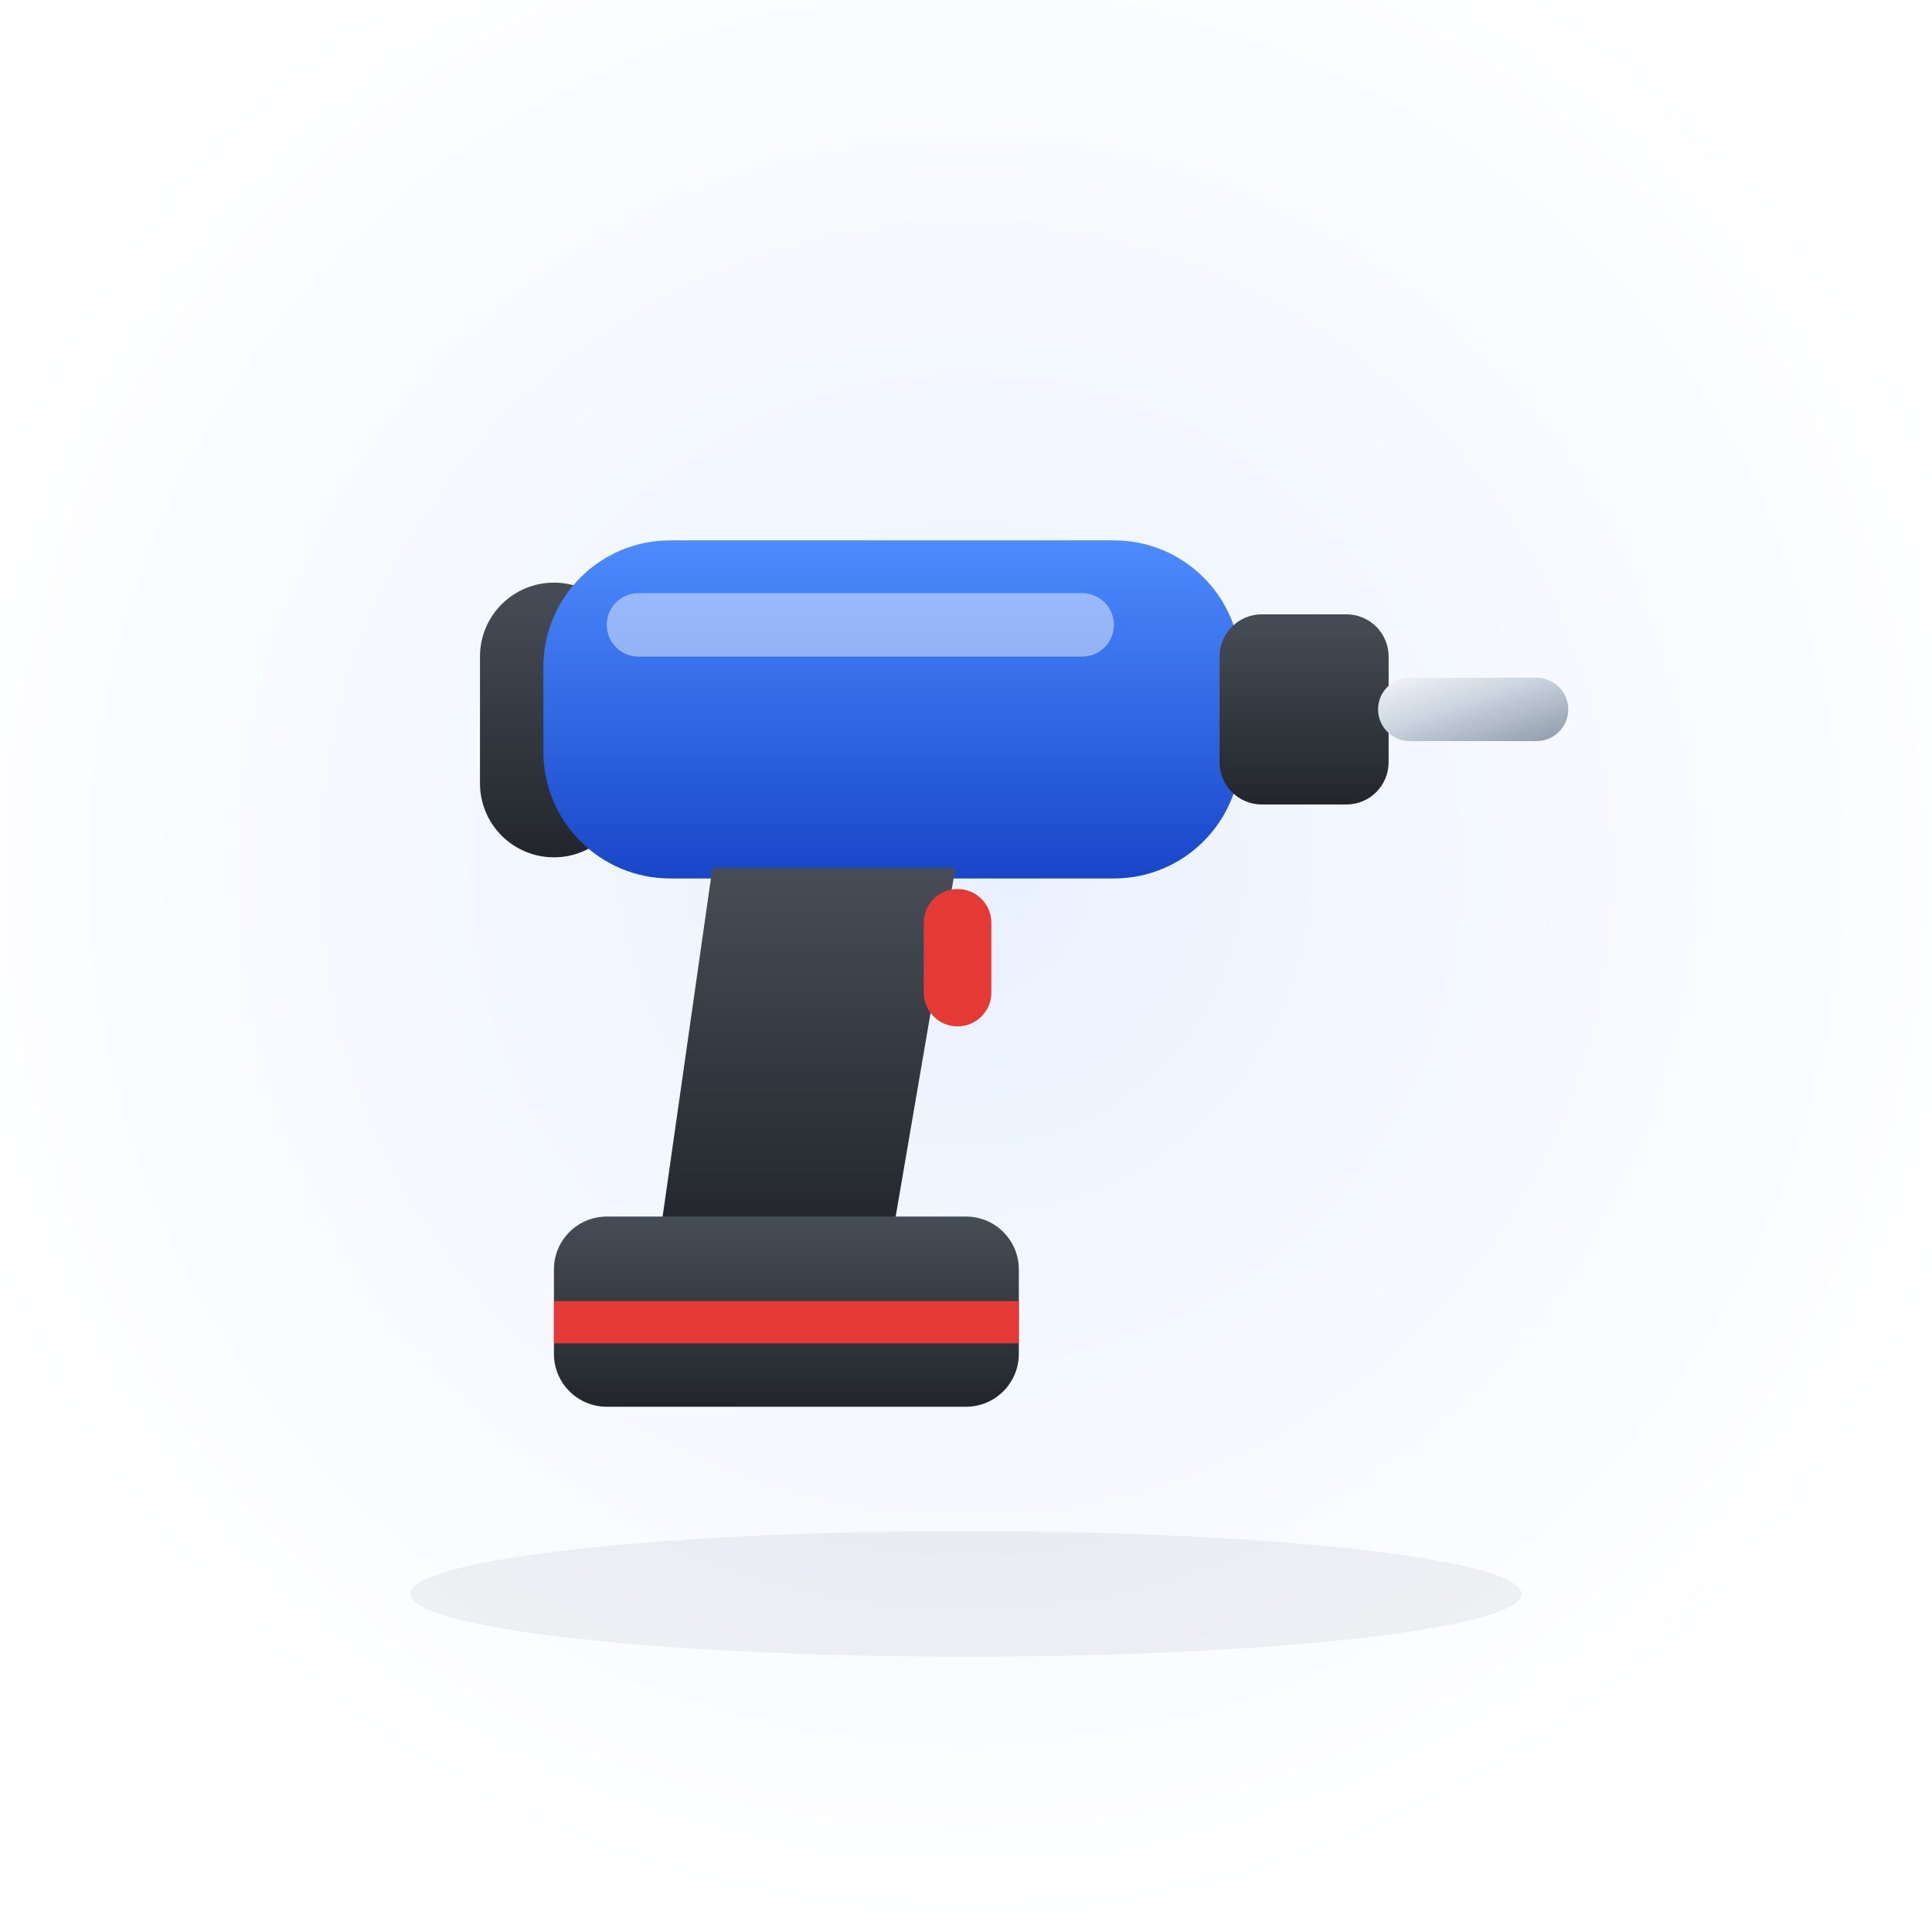
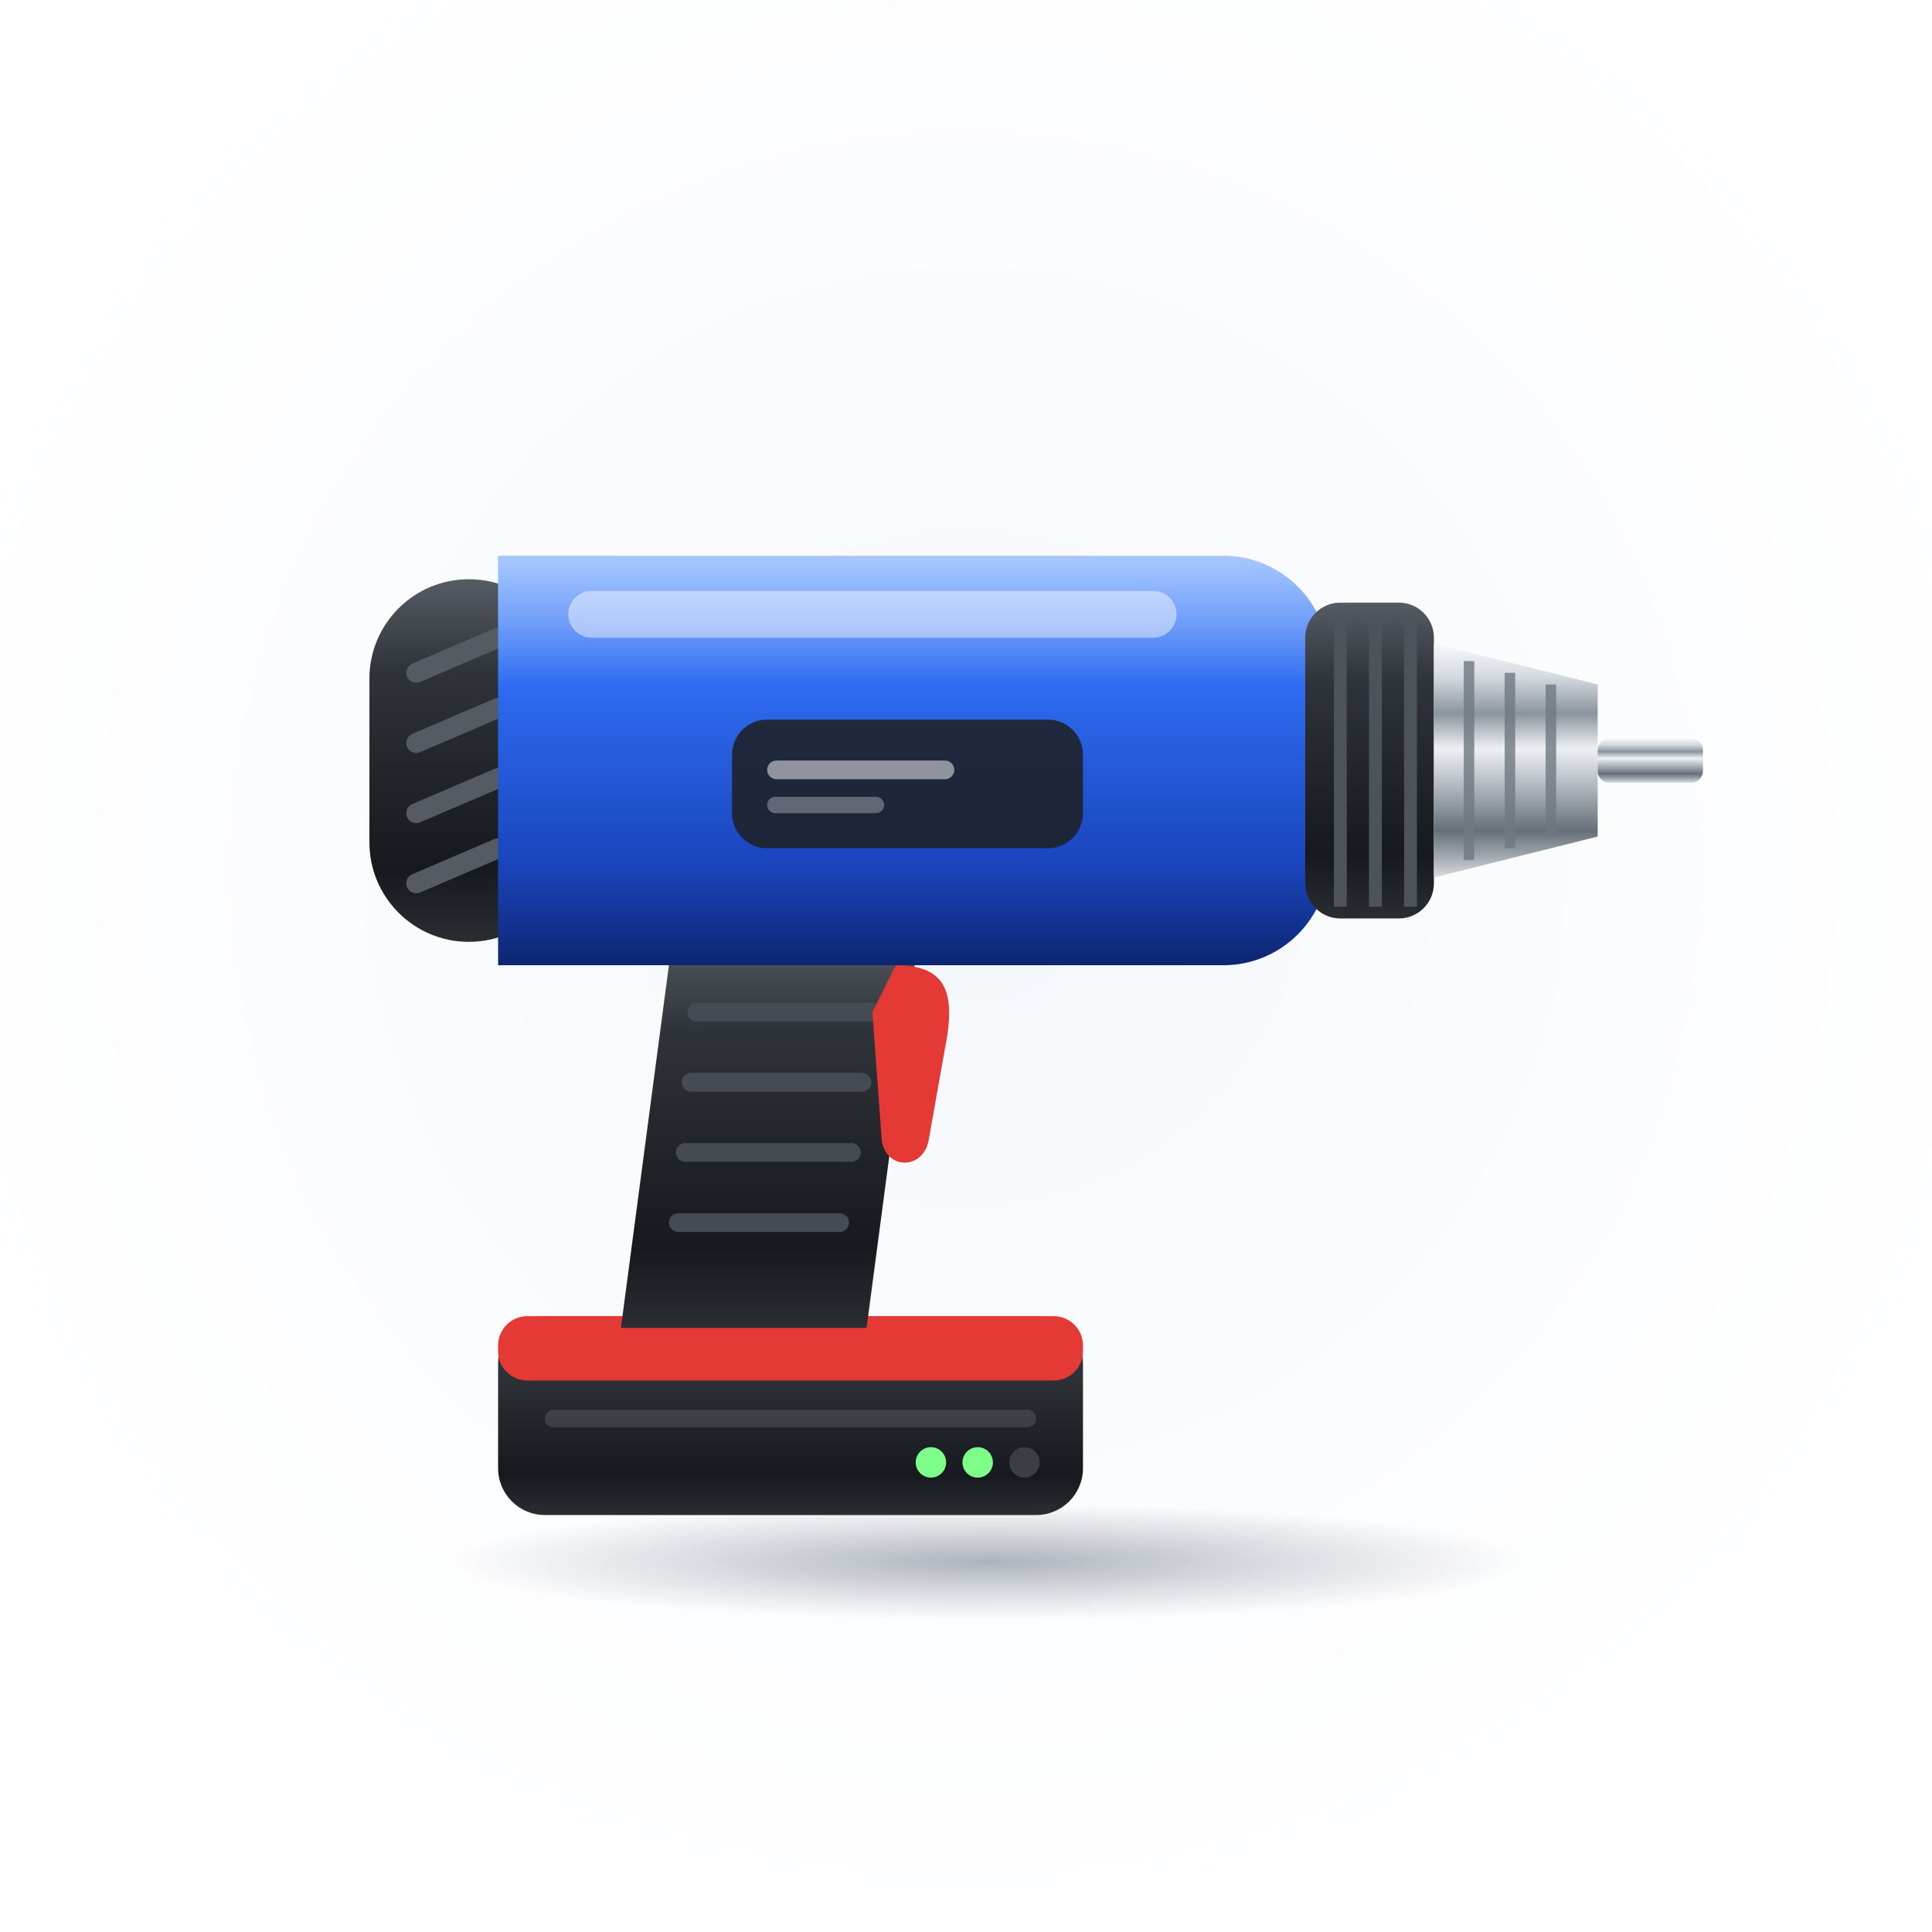
<svg xmlns="http://www.w3.org/2000/svg" viewBox="0 0 800 800">
  <rect width="800" height="800" fill="#ffffff" />
  <defs>
    <radialGradient id="bg" cx=".5" cy=".45" r=".55">
-       <stop offset="0" stop-color="#eaf1ff" />
+       <stop offset="0" stop-color="#f4f7fb" />
      <stop offset="1" stop-color="#ffffff" />
    </radialGradient>
  </defs>
  <rect width="800" height="800" fill="url(#bg)" />
-   <ellipse cx="400" cy="660" rx="230" ry="26" fill="#0f1b2d" opacity=".06" />
-   <svg x="120" y="110" width="560" height="560" viewBox="0 0 64 64">
+   <svg x="90" y="80" width="620" height="620" viewBox="0 0 128 128">
    <defs>
-       <linearGradient id="hw-chrome" x1="0" y1="0" x2="1" y2="1">
-         <stop offset="0" stop-color="#f4f7fb" />
-         <stop offset=".45" stop-color="#c9d2de" />
-         <stop offset="1" stop-color="#8d99aa" />
+       <linearGradient id="r-chromeV" x1="0" y1="0" x2="0" y2="1">
+         <stop offset="0" stop-color="#f8fafc" />
+         <stop offset=".14" stop-color="#d5dbe1" />
+         <stop offset=".3" stop-color="#8b949d" />
+         <stop offset=".45" stop-color="#eef1f4" />
+         <stop offset=".6" stop-color="#b4bbc2" />
+         <stop offset=".8" stop-color="#666f78" />
+         <stop offset=".92" stop-color="#a7aeb5" />
+         <stop offset="1" stop-color="#d9dde1" />
      </linearGradient>
-       <linearGradient id="hw-yellow" x1="0" y1="0" x2="0" y2="1">
-         <stop offset="0" stop-color="#ffd84d" />
-         <stop offset="1" stop-color="#f5a300" />
+       <linearGradient id="r-chromeH" x1="0" y1="0" x2="1" y2="0">
+         <stop offset="0" stop-color="#7c858e" />
+         <stop offset=".18" stop-color="#e9edf1" />
+         <stop offset=".34" stop-color="#9aa2aa" />
+         <stop offset=".55" stop-color="#f6f8fa" />
+         <stop offset=".72" stop-color="#a3abb3" />
+         <stop offset=".88" stop-color="#5e6770" />
+         <stop offset="1" stop-color="#9aa2aa" />
      </linearGradient>
-       <linearGradient id="hw-orange" x1="0" y1="0" x2="0" y2="1">
-         <stop offset="0" stop-color="#ff9a3d" />
-         <stop offset="1" stop-color="#f05a12" />
+       <linearGradient id="r-steel" x1="0" y1="0" x2="0" y2="1">
+         <stop offset="0" stop-color="#a9b0b7" />
+         <stop offset=".45" stop-color="#5a626a" />
+         <stop offset=".7" stop-color="#3b4249" />
+         <stop offset="1" stop-color="#6f777f" />
      </linearGradient>
-       <linearGradient id="hw-blue" x1="0" y1="0" x2="0" y2="1">
-         <stop offset="0" stop-color="#4d8bff" />
-         <stop offset="1" stop-color="#1846c8" />
+       <linearGradient id="r-yellow" x1="0" y1="0" x2="0" y2="1">
+         <stop offset="0" stop-color="#ffe680" />
+         <stop offset=".3" stop-color="#ffc91f" />
+         <stop offset=".72" stop-color="#eba500" />
+         <stop offset="1" stop-color="#b47a00" />
      </linearGradient>
-       <linearGradient id="hw-dark" x1="0" y1="0" x2="0" y2="1">
-         <stop offset="0" stop-color="#474d57" />
-         <stop offset="1" stop-color="#22262c" />
+       <linearGradient id="r-blue" x1="0" y1="0" x2="0" y2="1">
+         <stop offset="0" stop-color="#6aa0ff" />
+         <stop offset=".32" stop-color="#2d6bf0" />
+         <stop offset=".75" stop-color="#1a45bd" />
+         <stop offset="1" stop-color="#0d2672" />
      </linearGradient>
+       <linearGradient id="r-orange" x1="0" y1="0" x2="0" y2="1">
+         <stop offset="0" stop-color="#ffb066" />
+         <stop offset=".35" stop-color="#ff7a1f" />
+         <stop offset=".8" stop-color="#d9520c" />
+         <stop offset="1" stop-color="#9c3a07" />
+       </linearGradient>
+       <linearGradient id="r-rubber" x1="0" y1="0" x2="0" y2="1">
+         <stop offset="0" stop-color="#565c64" />
+         <stop offset=".25" stop-color="#2f343a" />
+         <stop offset=".8" stop-color="#16191d" />
+         <stop offset="1" stop-color="#2a2e33" />
+       </linearGradient>
+       <linearGradient id="r-white" x1="0" y1="0" x2="1" y2="1">
+         <stop offset="0" stop-color="#ffffff" />
+         <stop offset=".6" stop-color="#f1f4f8" />
+         <stop offset="1" stop-color="#d6dde6" />
+       </linearGradient>
+       <linearGradient id="r-whiteIn" x1="0" y1="0" x2="1" y2="1">
+         <stop offset="0" stop-color="#e3e8ef" />
+         <stop offset=".5" stop-color="#f7f9fb" />
+         <stop offset="1" stop-color="#ffffff" />
+       </linearGradient>
+       <linearGradient id="r-gloss" x1="0" y1="0" x2="0" y2="1">
+         <stop offset="0" stop-color="#fff" stop-opacity=".75" />
+         <stop offset="1" stop-color="#fff" stop-opacity="0" />
+       </linearGradient>
+       <linearGradient id="r-blade" x1="0" y1="0" x2="0" y2="1">
+         <stop offset="0" stop-color="#fff3a6" />
+         <stop offset=".5" stop-color="#f2d430" />
+         <stop offset="1" stop-color="#b89a00" />
+       </linearGradient>
+       <radialGradient id="r-shadow" cx=".5" cy=".5" r=".5">
+         <stop offset="0" stop-color="#0b1a33" stop-opacity=".32" />
+         <stop offset=".6" stop-color="#0b1a33" stop-opacity=".12" />
+         <stop offset="1" stop-color="#0b1a33" stop-opacity="0" />
+       </radialGradient>
+       <radialGradient id="r-tape" cx=".38" cy=".34" r=".7">
+         <stop offset="0" stop-color="#4a5058" />
+         <stop offset=".55" stop-color="#1f2328" />
+         <stop offset="1" stop-color="#0e1013" />
+       </radialGradient>
+       <radialGradient id="r-glass" cx=".4" cy=".35" r=".7">
+         <stop offset="0" stop-color="#ffffff" />
+         <stop offset=".55" stop-color="#f4f7fb" stop-opacity=".95" />
+         <stop offset="1" stop-color="#c9d5e4" stop-opacity=".9" />
+       </radialGradient>
+       <radialGradient id="r-glow" cx=".5" cy=".5" r=".5">
+         <stop offset="0" stop-color="#fff4c2" />
+         <stop offset="1" stop-color="#ffe27a" stop-opacity="0" />
+       </radialGradient>
+       <linearGradient id="r-kraft" x1="0" y1="0" x2="1" y2="1">
+         <stop offset="0" stop-color="#e2bd86" />
+         <stop offset="1" stop-color="#b98a4f" />
+       </linearGradient>
+       <mask id="r-jaw">
+         <rect x="-20" y="-20" width="170" height="170" fill="#fff" />
+         <path d="M-4 55h22l3 3v6l-3 3H-4z" fill="#000" />
+       </mask>
    </defs>
-     <rect x="9" y="15" width="7" height="13" rx="3.5" fill="url(#hw-dark)" />
-     <rect x="12" y="13" width="33" height="16" rx="6" fill="url(#hw-blue)" />
-     <rect x="15" y="15.5" width="24" height="3" rx="1.5" fill="#fff" opacity=".45" />
-     <rect x="44" y="16.5" width="8" height="9" rx="2" fill="url(#hw-dark)" />
-     <rect x="51.5" y="19.5" width="9" height="3" rx="1.5" fill="url(#hw-chrome)" />
-     <path d="M20 28.5h11.5l-3 17.5H17.5z" fill="url(#hw-dark)" />
-     <rect x="30" y="29.5" width="3.2" height="6.5" rx="1.6" fill="#e53935" />
-     <rect x="12.5" y="45" width="22" height="9" rx="2.5" fill="url(#hw-dark)" />
-     <rect x="12.5" y="49" width="22" height="2" fill="#e53935" />
+     <ellipse cx="66" cy="117" rx="46" ry="5" fill="url(#r-shadow)" />
+     <rect x="24" y="96" width="50" height="17" rx="4" fill="url(#r-rubber)" />
+     <rect x="24" y="96" width="50" height="5.5" rx="2.5" fill="#e53935" />
+     <rect x="28" y="104" width="42" height="1.5" rx=".75" fill="#fff" opacity=".12" />
+     <circle cx="61" cy="108.5" r="1.3" fill="#7dff8a" />
+     <circle cx="65" cy="108.5" r="1.3" fill="#7dff8a" />
+     <circle cx="69" cy="108.5" r="1.3" fill="#3a3f45" />
+     <path d="M39 63h21l-4.5 34H34.5z" fill="url(#r-rubber)" />
+     <path d="M41 70l15 0M40.5 76h14.6M40 82h14.2M39.4 88h13.8" stroke="#454b52" stroke-width="1.6" stroke-linecap="round" />
+     <path d="M58 66c4 0 5 2 4.4 6l-1.6 9c-.5 2.5-3.6 2.5-4 0l-.8-11z" fill="#e53935" />
+     <rect x="44" y="61" width="9" height="5" rx="2" fill="#2a2e33" />
+     <rect x="13" y="33" width="17" height="31" rx="8.5" fill="url(#r-rubber)" />
+     <path d="M17 41l7-3M17 47l7-3M17 53l7-3M17 59l7-3" stroke="#555b62" stroke-width="1.7" stroke-linecap="round" />
+     <path d="M24 31h62a9 9 0 0 1 9 9v17a9 9 0 0 1-9 9H24z" fill="url(#r-blue)" />
+     <path d="M24 31h62a9 9 0 0 1 9 9v2H24z" fill="url(#r-gloss)" opacity=".55" />
+     <rect x="30" y="34" width="52" height="4" rx="2" fill="#fff" opacity=".45" />
+     <rect x="44" y="45" width="30" height="11" rx="3" fill="#1d2025" opacity=".88" />
+     <rect x="47" y="48.5" width="16" height="1.6" rx=".8" fill="#fff" opacity=".5" />
+     <rect x="47" y="51.6" width="10" height="1.4" rx=".7" fill="#fff" opacity=".3" />
+     <rect x="93" y="35" width="11" height="27" rx="3" fill="url(#r-rubber)" />
+     <path d="M96 36v25M99 36v25M102 36v25" stroke="#4d535a" stroke-width="1.1" />
+     <path d="M104 38.5l14 3.5v13l-14 3.5z" fill="url(#r-chromeV)" />
+     <path d="M107 40v17M110.5 41v15M114 42v13" stroke="#6f7881" stroke-width=".9" opacity=".8" />
+     <rect x="118" y="46.6" width="9" height="3.8" rx="1" fill="url(#r-chromeV)" />
  </svg>
</svg>
